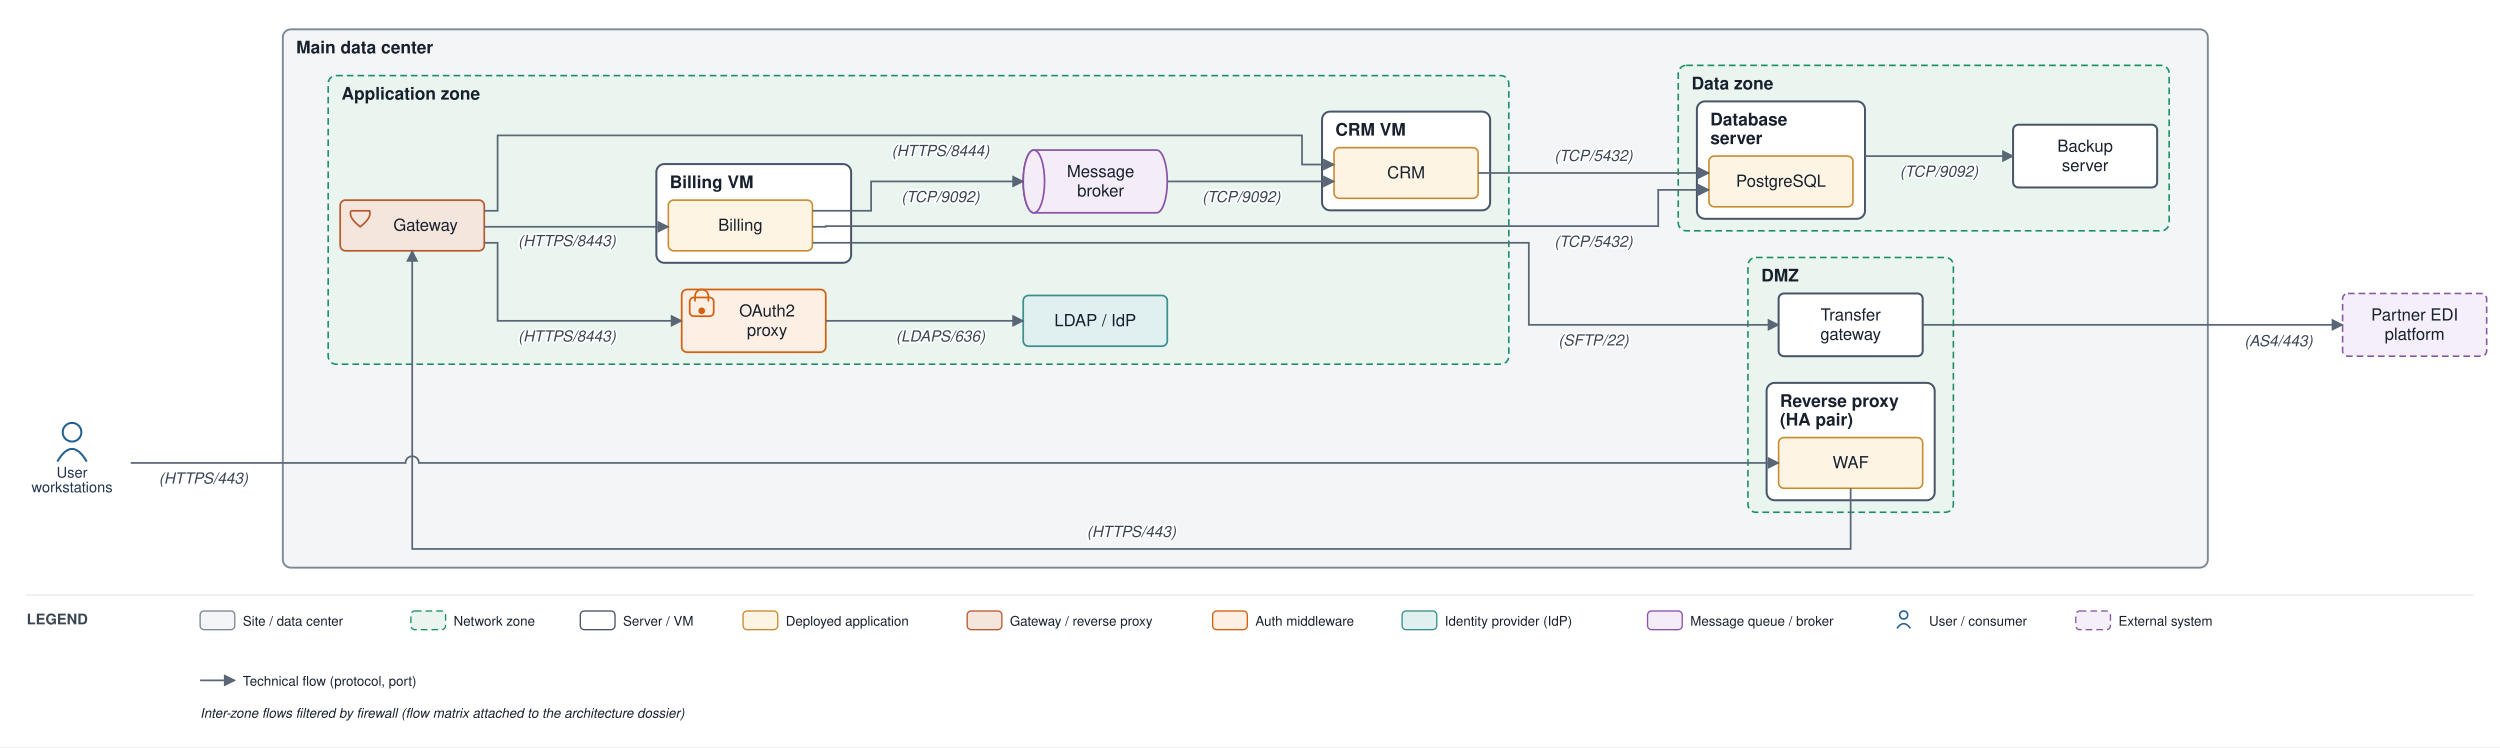
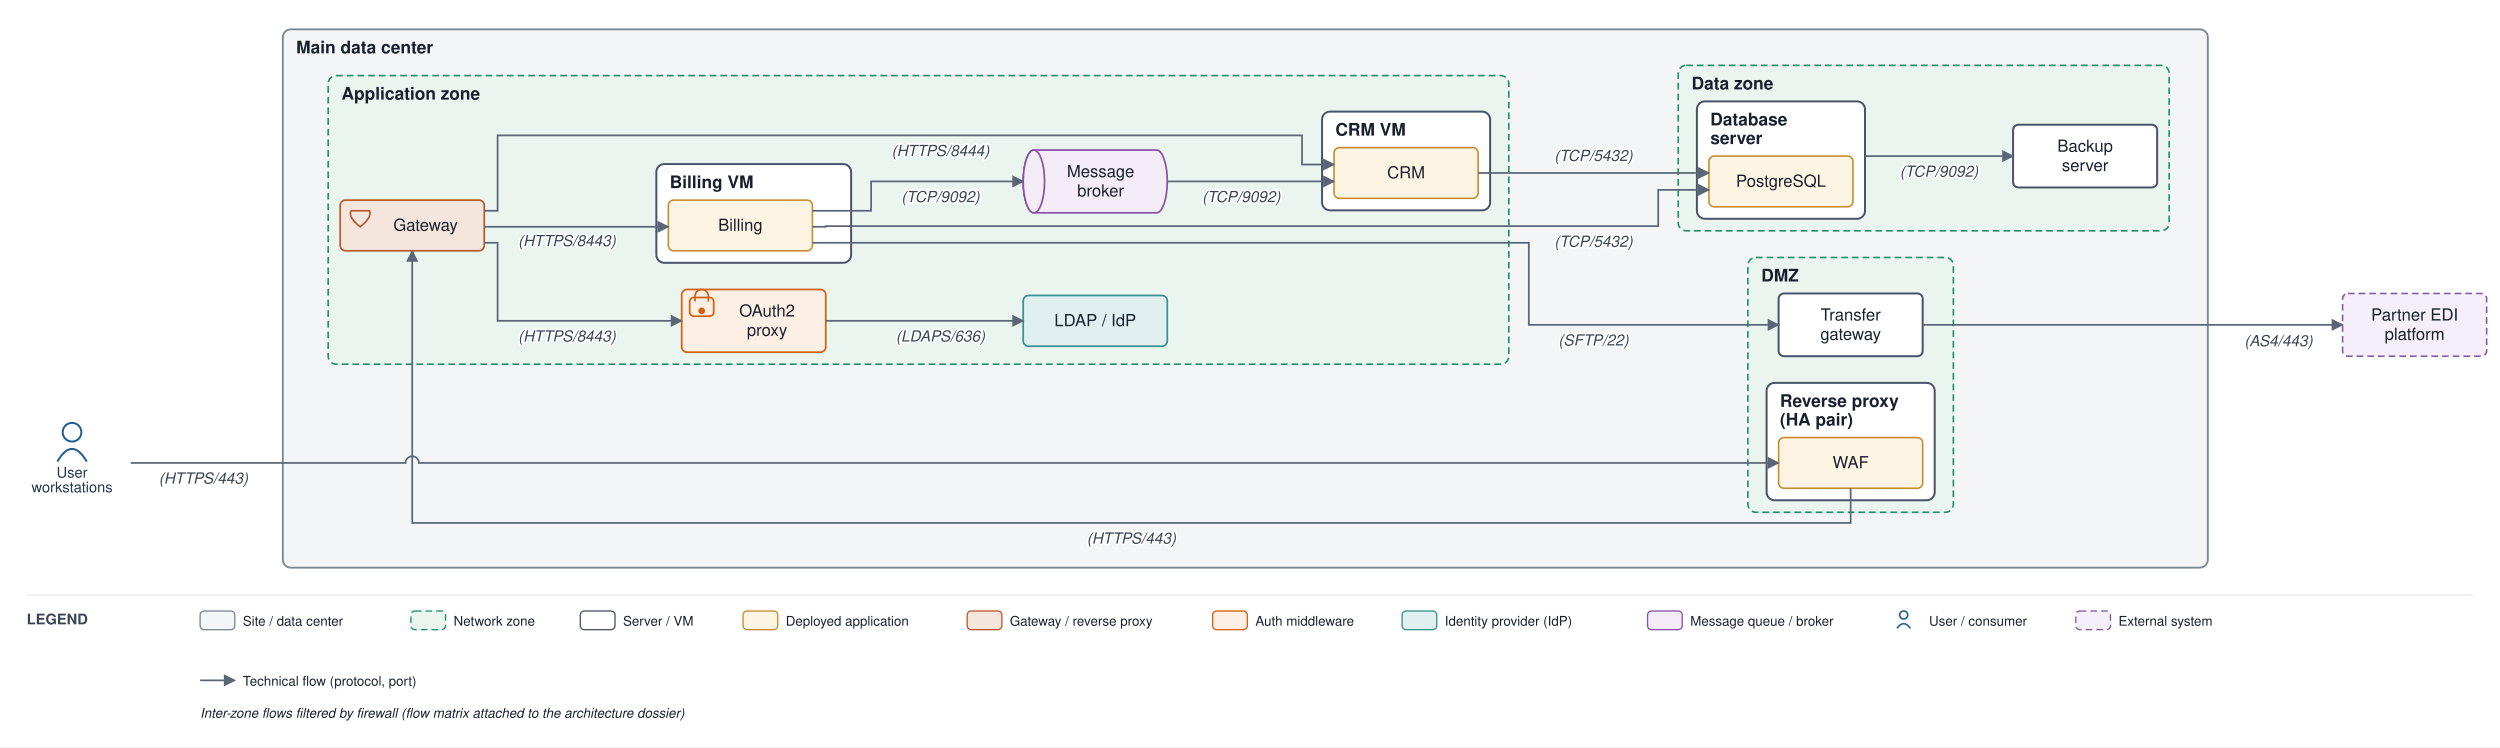
<svg xmlns="http://www.w3.org/2000/svg" viewBox="0 0 1874 560" font-family="Helvetica,Arial,sans-serif">
  <defs>
    <marker id="arr" viewBox="0 0 10 10" refX="9" refY="5" markerWidth="7" markerHeight="7" orient="auto-start-reverse">
      <path d="M0,0 L10,5 L0,10 z" fill="#5a6675" />
    </marker>
  </defs>
  <rect width="1874" height="560" fill="#ffffff" />
  <rect x="212" y="22" width="1443" height="403.5" rx="6" fill="#f3f5f6" stroke="#7c8794" stroke-width="1.4" />
  <text x="222" y="40" font-size="13" font-weight="bold" fill="#17202c">Main data center</text>
  <rect x="1310.25" y="193" width="154" height="191" rx="6" fill="#eaf5ef" stroke="#1a8f66" stroke-width="1.2" stroke-dasharray="5 3" />
  <text x="1320.25" y="211" font-size="13" font-weight="bold" fill="#17202c">DMZ</text>
  <rect x="1324.25" y="287" width="126" height="88" rx="6" fill="#ffffff" stroke="#48546a" stroke-width="1.5" />
  <text x="1334.25" y="305" font-size="13" font-weight="bold" fill="#17202c">Reverse proxy</text>
  <text x="1334.25" y="319" font-size="13" font-weight="bold" fill="#17202c">(HA pair)</text>
  <rect x="246" y="56.667" width="885" height="216.333" rx="6" fill="#eaf5ef" stroke="#1a8f66" stroke-width="1.2" stroke-dasharray="5 3" />
  <text x="256" y="74.667" font-size="13" font-weight="bold" fill="#17202c">Application zone</text>
  <rect x="492" y="123" width="146" height="74" rx="6" fill="#ffffff" stroke="#48546a" stroke-width="1.5" />
  <text x="502" y="141" font-size="13" font-weight="bold" fill="#17202c">Billing VM</text>
  <rect x="991" y="83.667" width="126" height="74" rx="6" fill="#ffffff" stroke="#48546a" stroke-width="1.5" />
  <text x="1001" y="101.667" font-size="13" font-weight="bold" fill="#17202c">CRM VM</text>
  <rect x="1258" y="49" width="368" height="124" rx="6" fill="#eaf5ef" stroke="#1a8f66" stroke-width="1.2" stroke-dasharray="5 3" />
  <text x="1268" y="67" font-size="13" font-weight="bold" fill="#17202c">Data zone</text>
  <rect x="1272" y="76" width="126" height="88" rx="6" fill="#ffffff" stroke="#48546a" stroke-width="1.5" />
  <text x="1282" y="94" font-size="13" font-weight="bold" fill="#17202c">Database</text>
  <text x="1282" y="108" font-size="13" font-weight="bold" fill="#17202c">server</text>
  <rect x="1333.25" y="328" width="108" height="38" rx="4" fill="#fdf4e3" stroke="#c88a2e" stroke-width="1.2" />
  <text x="1387.25" y="351" font-size="12.5" text-anchor="middle" fill="#17202c">WAF</text>
  <rect x="1333.25" y="220" width="108" height="47" rx="4" fill="#ffffff" stroke="#48546a" stroke-width="1.5" />
  <text x="1387.25" y="240.25" font-size="12.5" text-anchor="middle" fill="#17202c">Transfer</text>
  <text x="1387.25" y="254.75" font-size="12.5" text-anchor="middle" fill="#17202c">gateway</text>
  <rect x="255" y="150" width="108" height="38" rx="4" fill="#f5e6dd" stroke="#b85a30" stroke-width="1.3" />
  <path d="M 263 158 L 277 158 Q 279 163 270 170 Q 261 163 263 158" fill="none" stroke="#b85a30" stroke-width="1.3" />
  <text x="319" y="173" font-size="12.5" text-anchor="middle" fill="#17202c">Gateway</text>
  <rect x="511" y="217" width="108" height="47" rx="4" fill="#fdefe3" stroke="#d1600f" stroke-width="1.3" />
  <rect x="517" y="223" width="18" height="14" rx="3" fill="none" stroke="#d1600f" stroke-width="1.3" />
  <path d="M 521 226 v -4 a 5 5 0 0 1 10 0 v 4" fill="none" stroke="#d1600f" stroke-width="1.3" />
  <circle cx="526" cy="233" r="2.5" fill="#d1600f" />
  <text x="575" y="237.25" font-size="12.5" text-anchor="middle" fill="#17202c">OAuth2</text>
  <text x="575" y="251.75" font-size="12.5" text-anchor="middle" fill="#17202c">proxy</text>
  <rect x="767" y="221.5" width="108" height="38" rx="4" fill="#e0f0f0" stroke="#3a8f8f" stroke-width="1.3" />
  <text x="821" y="244.5" font-size="12.5" text-anchor="middle" fill="#17202c">LDAP / IdP</text>
  <rect x="501" y="150" width="108" height="38" rx="4" fill="#fdf4e3" stroke="#c88a2e" stroke-width="1.2" />
  <text x="555" y="173" font-size="12.5" text-anchor="middle" fill="#17202c">Billing</text>
  <rect x="1000" y="110.667" width="108" height="38" rx="4" fill="#fdf4e3" stroke="#c88a2e" stroke-width="1.2" />
  <text x="1054" y="133.667" font-size="12.5" text-anchor="middle" fill="#17202c">CRM</text>
  <path d="M 775 112.5 h 92 a 8 23.5 0 0 1 0 47 h -92 a 8 23.5 0 0 1 0 -47" fill="#f4edf8" stroke="#8a53a8" stroke-width="1.3" />
  <ellipse cx="775" cy="136" rx="8" ry="23.5" fill="#f4edf8" stroke="#8a53a8" stroke-width="1.3" />
  <text x="825" y="132.75" font-size="12.5" text-anchor="middle" fill="#17202c">Message</text>
  <text x="825" y="147.25" font-size="12.5" text-anchor="middle" fill="#17202c">broker</text>
  <rect x="1281" y="117" width="108" height="38" rx="4" fill="#fdf4e3" stroke="#c88a2e" stroke-width="1.2" />
  <text x="1335" y="140" font-size="12.5" text-anchor="middle" fill="#17202c">PostgreSQL</text>
  <rect x="1509" y="93.5" width="108" height="47" rx="4" fill="#ffffff" stroke="#48546a" stroke-width="1.5" />
  <text x="1563" y="113.75" font-size="12.5" text-anchor="middle" fill="#17202c">Backup</text>
  <text x="1563" y="128.25" font-size="12.5" text-anchor="middle" fill="#17202c">server</text>
  <circle cx="54" cy="324" r="7" fill="none" stroke="#1f5e91" stroke-width="1.5" />
  <path d="M 43 346 q 11 -19 22 0" fill="none" stroke="#1f5e91" stroke-width="1.5" />
  <text x="54" y="358" font-size="11" text-anchor="middle" fill="#20364c">User</text>
  <text x="54" y="369" font-size="11" text-anchor="middle" fill="#20364c">workstations</text>
  <rect x="1756" y="220" width="108" height="47" rx="4" fill="#f4eff8" stroke="#8659a6" stroke-width="1.2" stroke-dasharray="5 3" />
  <text x="1810" y="240.25" font-size="12.5" text-anchor="middle" fill="#17202c">Partner EDI</text>
  <text x="1810" y="254.75" font-size="12.5" text-anchor="middle" fill="#17202c">platform</text>
  <path d="M 98 347 L 304 347 A 5 5 0 0 1 314 347 L 1333.25 347" fill="none" stroke="#5a6675" stroke-width="1.3" marker-end="url(#arr)" />
  <text x="152.5" y="362.5" font-size="11.5" text-anchor="middle" fill="#3a4553" font-style="italic" stroke="#ffffff" stroke-width="2.5" paint-order="stroke" stroke-linejoin="round">(HTTPS/443)</text>
-   <path d="M 1387.25 366 L 1387.25 411.5 L 309 411.5 L 309 188" fill="none" stroke="#5a6675" stroke-width="1.3" marker-end="url(#arr)" />
-   <text x="848.125" y="402.5" font-size="11.5" text-anchor="middle" fill="#3a4553" font-style="italic" stroke="#ffffff" stroke-width="2.5" paint-order="stroke" stroke-linejoin="round">(HTTPS/443)</text>
+   <path d="M 1387.25 366 L 1387.25 392 L 309 392 L 309 188" fill="none" stroke="#5a6675" stroke-width="1.3" marker-end="url(#arr)" />
+   <text x="848.125" y="407.5" font-size="11.5" text-anchor="middle" fill="#3a4553" font-style="italic" stroke="#ffffff" stroke-width="2.5" paint-order="stroke" stroke-linejoin="round">(HTTPS/443)</text>
  <path d="M 363 182 L 373 182 L 373 240.5 L 511 240.5" fill="none" stroke="#5a6675" stroke-width="1.3" marker-end="url(#arr)" />
  <text x="425" y="256" font-size="11.5" text-anchor="middle" fill="#3a4553" font-style="italic" stroke="#ffffff" stroke-width="2.5" paint-order="stroke" stroke-linejoin="round">(HTTPS/8443)</text>
  <path d="M 619 240.5 L 767 240.5" fill="none" stroke="#5a6675" stroke-width="1.3" marker-end="url(#arr)" />
  <text x="705" y="256" font-size="11.5" text-anchor="middle" fill="#3a4553" font-style="italic" stroke="#ffffff" stroke-width="2.5" paint-order="stroke" stroke-linejoin="round">(LDAPS/636)</text>
  <path d="M 363 170 L 501 170" fill="none" stroke="#5a6675" stroke-width="1.3" marker-end="url(#arr)" />
  <text x="425" y="184.5" font-size="11.5" text-anchor="middle" fill="#3a4553" font-style="italic" stroke="#ffffff" stroke-width="2.5" paint-order="stroke" stroke-linejoin="round">(HTTPS/8443)</text>
  <path d="M 363 158 L 373 158 L 373 101.5 L 976 101.5 L 976 123.333 L 1000 123.333" fill="none" stroke="#5a6675" stroke-width="1.3" marker-end="url(#arr)" />
  <text x="705" y="117" font-size="11.5" text-anchor="middle" fill="#3a4553" font-style="italic" stroke="#ffffff" stroke-width="2.5" paint-order="stroke" stroke-linejoin="round">(HTTPS/8444)</text>
  <path d="M 609 170 L 619 170 L 619 169.5 L 1243 169.5 L 1243 142.333 L 1281 142.333" fill="none" stroke="#5a6675" stroke-width="1.3" marker-end="url(#arr)" />
  <text x="1194.5" y="185" font-size="11.5" text-anchor="middle" fill="#3a4553" font-style="italic" stroke="#ffffff" stroke-width="2.5" paint-order="stroke" stroke-linejoin="round">(TCP/5432)</text>
  <path d="M 1108 129.667 L 1281 129.667" fill="none" stroke="#5a6675" stroke-width="1.3" marker-end="url(#arr)" />
  <text x="1194.5" y="120.667" font-size="11.5" text-anchor="middle" fill="#3a4553" font-style="italic" stroke="#ffffff" stroke-width="2.5" paint-order="stroke" stroke-linejoin="round">(TCP/5432)</text>
  <path d="M 609 158 L 653 158 L 653 136 L 767 136" fill="none" stroke="#5a6675" stroke-width="1.3" marker-end="url(#arr)" />
  <text x="705" y="151.5" font-size="11.5" text-anchor="middle" fill="#3a4553" font-style="italic" stroke="#ffffff" stroke-width="2.5" paint-order="stroke" stroke-linejoin="round">(TCP/9092)</text>
  <path d="M 875 136 L 1000 136" fill="none" stroke="#5a6675" stroke-width="1.3" marker-end="url(#arr)" />
  <text x="930.5" y="151.5" font-size="11.5" text-anchor="middle" fill="#3a4553" font-style="italic" stroke="#ffffff" stroke-width="2.5" paint-order="stroke" stroke-linejoin="round">(TCP/9092)</text>
  <path d="M 609 182 L 1146 182 L 1146 243.5 L 1333.25 243.5" fill="none" stroke="#5a6675" stroke-width="1.3" marker-end="url(#arr)" />
  <text x="1194.5" y="259" font-size="11.5" text-anchor="middle" fill="#3a4553" font-style="italic" stroke="#ffffff" stroke-width="2.5" paint-order="stroke" stroke-linejoin="round">(SFTP/22)</text>
  <path d="M 1441.25 243.5 L 1660 243.5 L 1756 243.5" fill="none" stroke="#5a6675" stroke-width="1.3" marker-end="url(#arr)" />
  <text x="1708" y="259.5" font-size="11.5" text-anchor="middle" fill="#3a4553" font-style="italic" stroke="#ffffff" stroke-width="2.5" paint-order="stroke" stroke-linejoin="round">(AS4/443)</text>
  <path d="M 1398 117 L 1509 117" fill="none" stroke="#5a6675" stroke-width="1.3" marker-end="url(#arr)" />
  <text x="1453.5" y="132.5" font-size="11.5" text-anchor="middle" fill="#3a4553" font-style="italic" stroke="#ffffff" stroke-width="2.5" paint-order="stroke" stroke-linejoin="round">(TCP/9092)</text>
  <line x1="20" y1="446" x2="1854" y2="446" stroke="#e6e9ee" stroke-width="1" />
  <text x="20" y="468" font-size="11" font-weight="bold" fill="#3a4553">LEGEND</text>
  <rect x="150" y="458" width="26" height="14" rx="3" fill="#f3f5f6" stroke="#7c8794" />
  <text x="182" y="469" font-size="10" fill="#17202c">Site / data center</text>
  <rect x="308" y="458" width="26" height="14" rx="3" fill="#eaf5ef" stroke="#1a8f66" stroke-dasharray="5 3" />
  <text x="340" y="469" font-size="10" fill="#17202c">Network zone</text>
  <rect x="435" y="458" width="26" height="14" rx="3" fill="#ffffff" stroke="#48546a" />
  <text x="467" y="469" font-size="10" fill="#17202c">Server / VM</text>
  <rect x="557" y="458" width="26" height="14" rx="3" fill="#fdf4e3" stroke="#c88a2e" />
  <text x="589" y="469" font-size="10" fill="#17202c">Deployed application</text>
  <rect x="725" y="458" width="26" height="14" rx="3" fill="#f5e6dd" stroke="#b85a30" />
  <text x="757" y="469" font-size="10" fill="#17202c">Gateway / reverse proxy</text>
  <rect x="909" y="458" width="26" height="14" rx="3" fill="#fdefe3" stroke="#d1600f" />
  <text x="941" y="469" font-size="10" fill="#17202c">Auth middleware</text>
  <rect x="1051" y="458" width="26" height="14" rx="3" fill="#e0f0f0" stroke="#3a8f8f" />
  <text x="1083" y="469" font-size="10" fill="#17202c">Identity provider (IdP)</text>
  <rect x="1235" y="458" width="26" height="14" rx="3" fill="#f4edf8" stroke="#8a53a8" />
  <text x="1267" y="469" font-size="10" fill="#17202c">Message queue / broker</text>
  <circle cx="1427" cy="461" r="3" fill="none" stroke="#1f5e91" stroke-width="1.2" />
  <path d="M 1422 471 q 5 -7 10 0" fill="none" stroke="#1f5e91" stroke-width="1.2" />
  <text x="1446" y="469" font-size="10" fill="#17202c">User / consumer</text>
  <rect x="1556" y="458" width="26" height="14" rx="3" fill="#f4eff8" stroke="#8659a6" stroke-dasharray="5 3" />
  <text x="1588" y="469" font-size="10" fill="#17202c">External system</text>
  <line x1="150" y1="510" x2="176" y2="510" stroke="#5a6675" stroke-width="1.3" marker-end="url(#arr)" />
  <text x="182" y="514" font-size="10" fill="#17202c">Technical flow (protocol, port)</text>
  <text x="150" y="538" font-size="10" fill="#17202c" font-style="italic">Inter-zone flows filtered by firewall (flow matrix attached to the architecture dossier)</text>
</svg>
